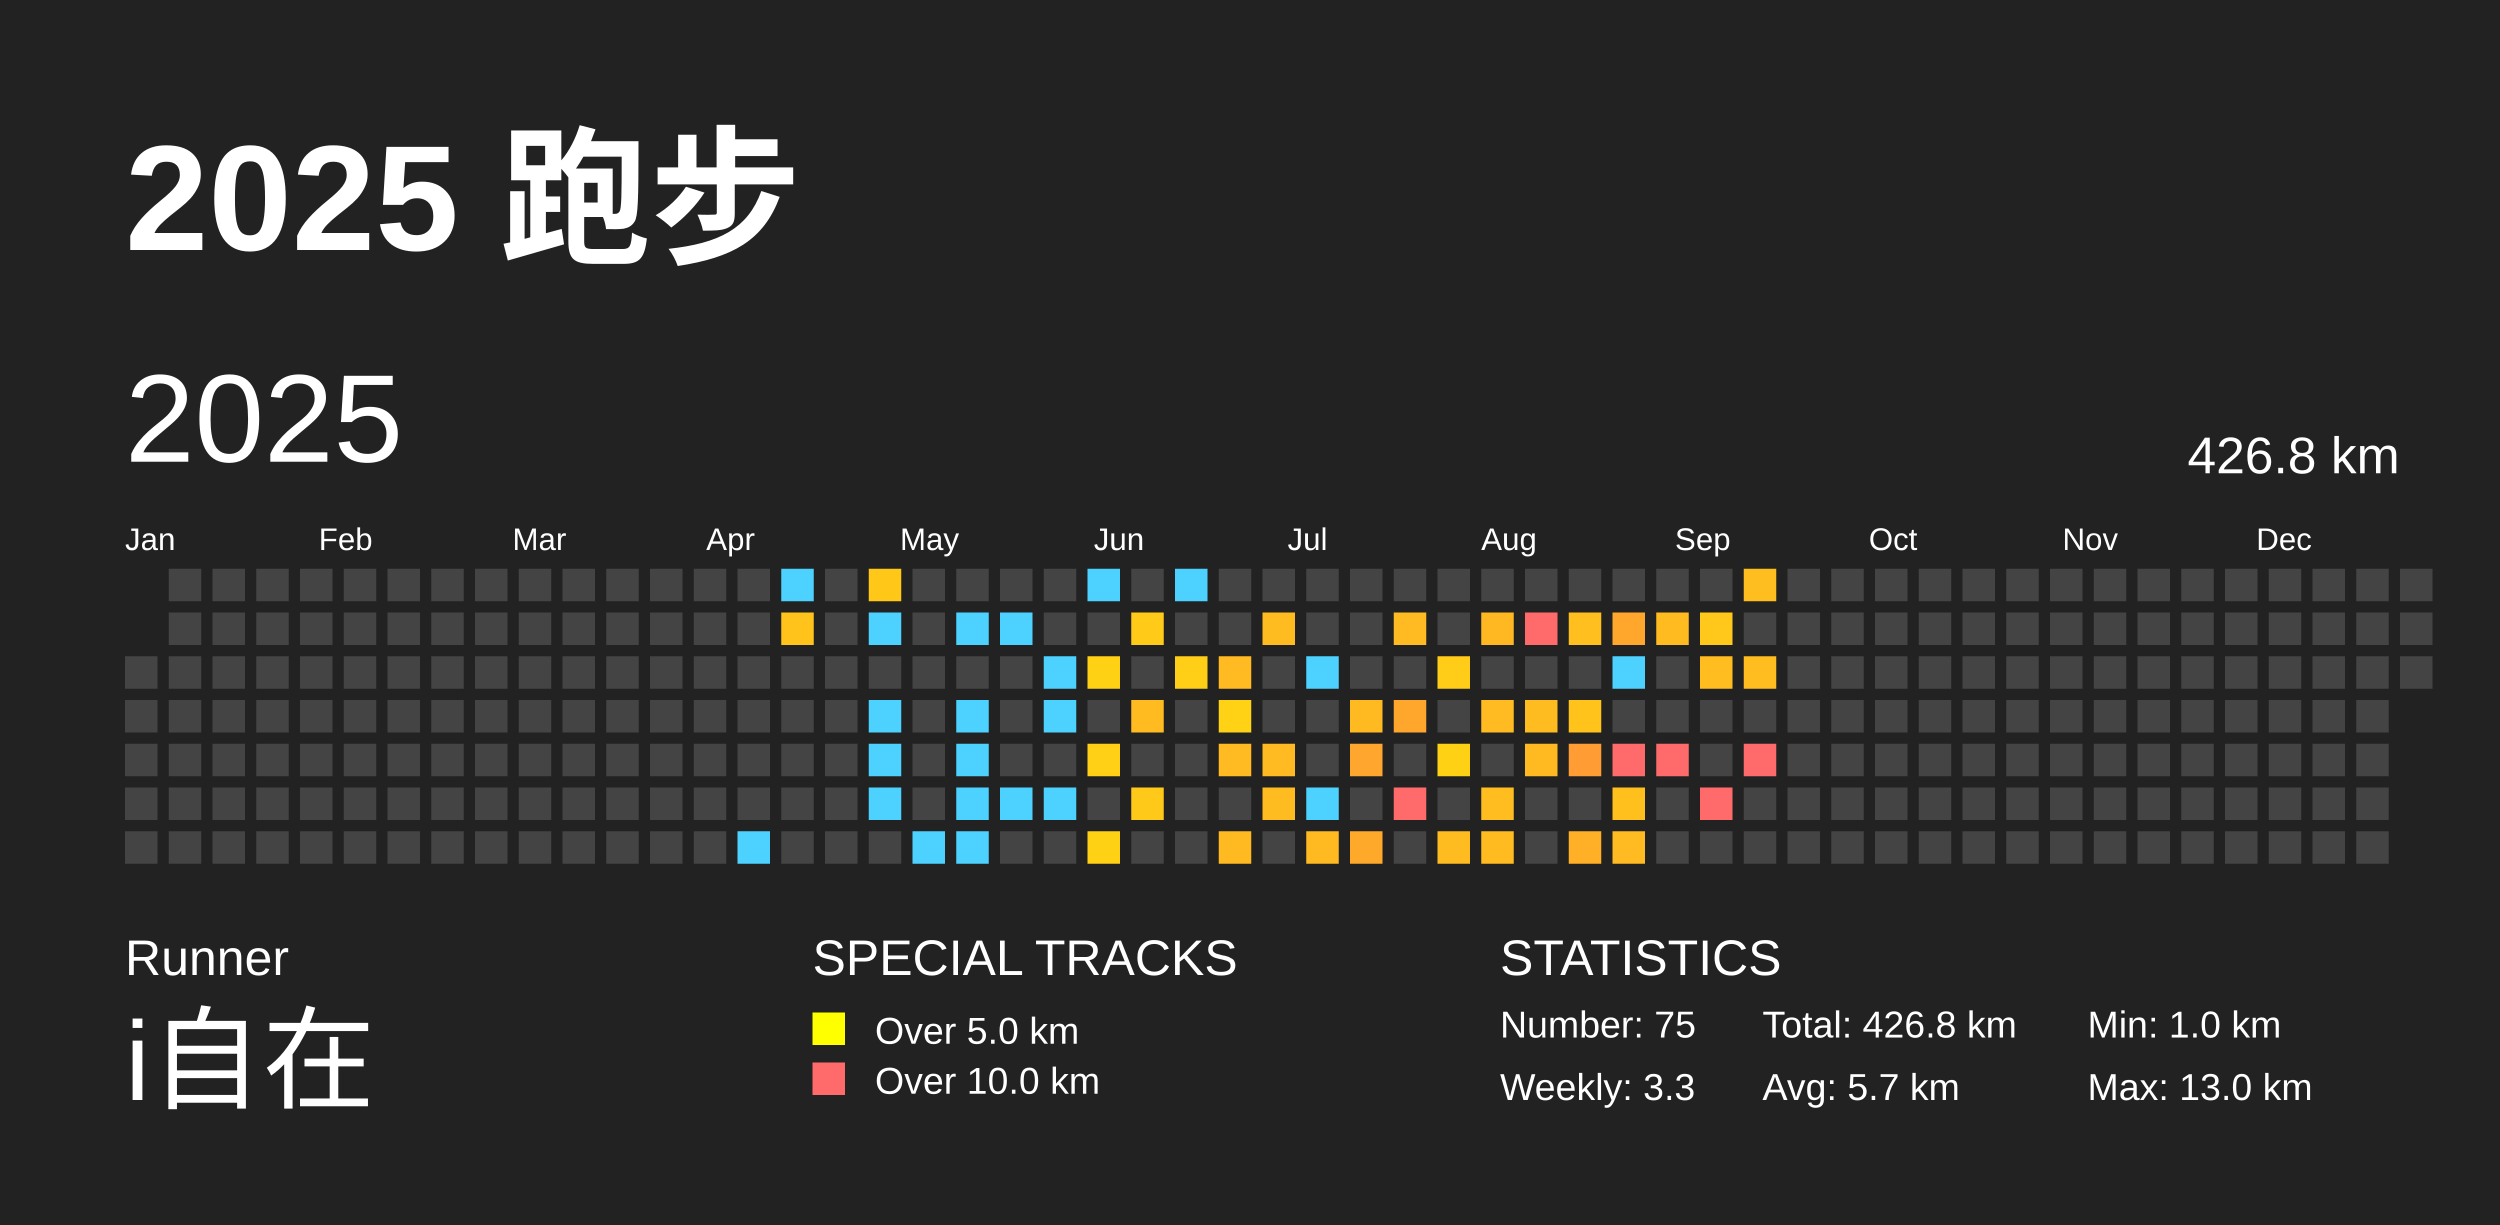
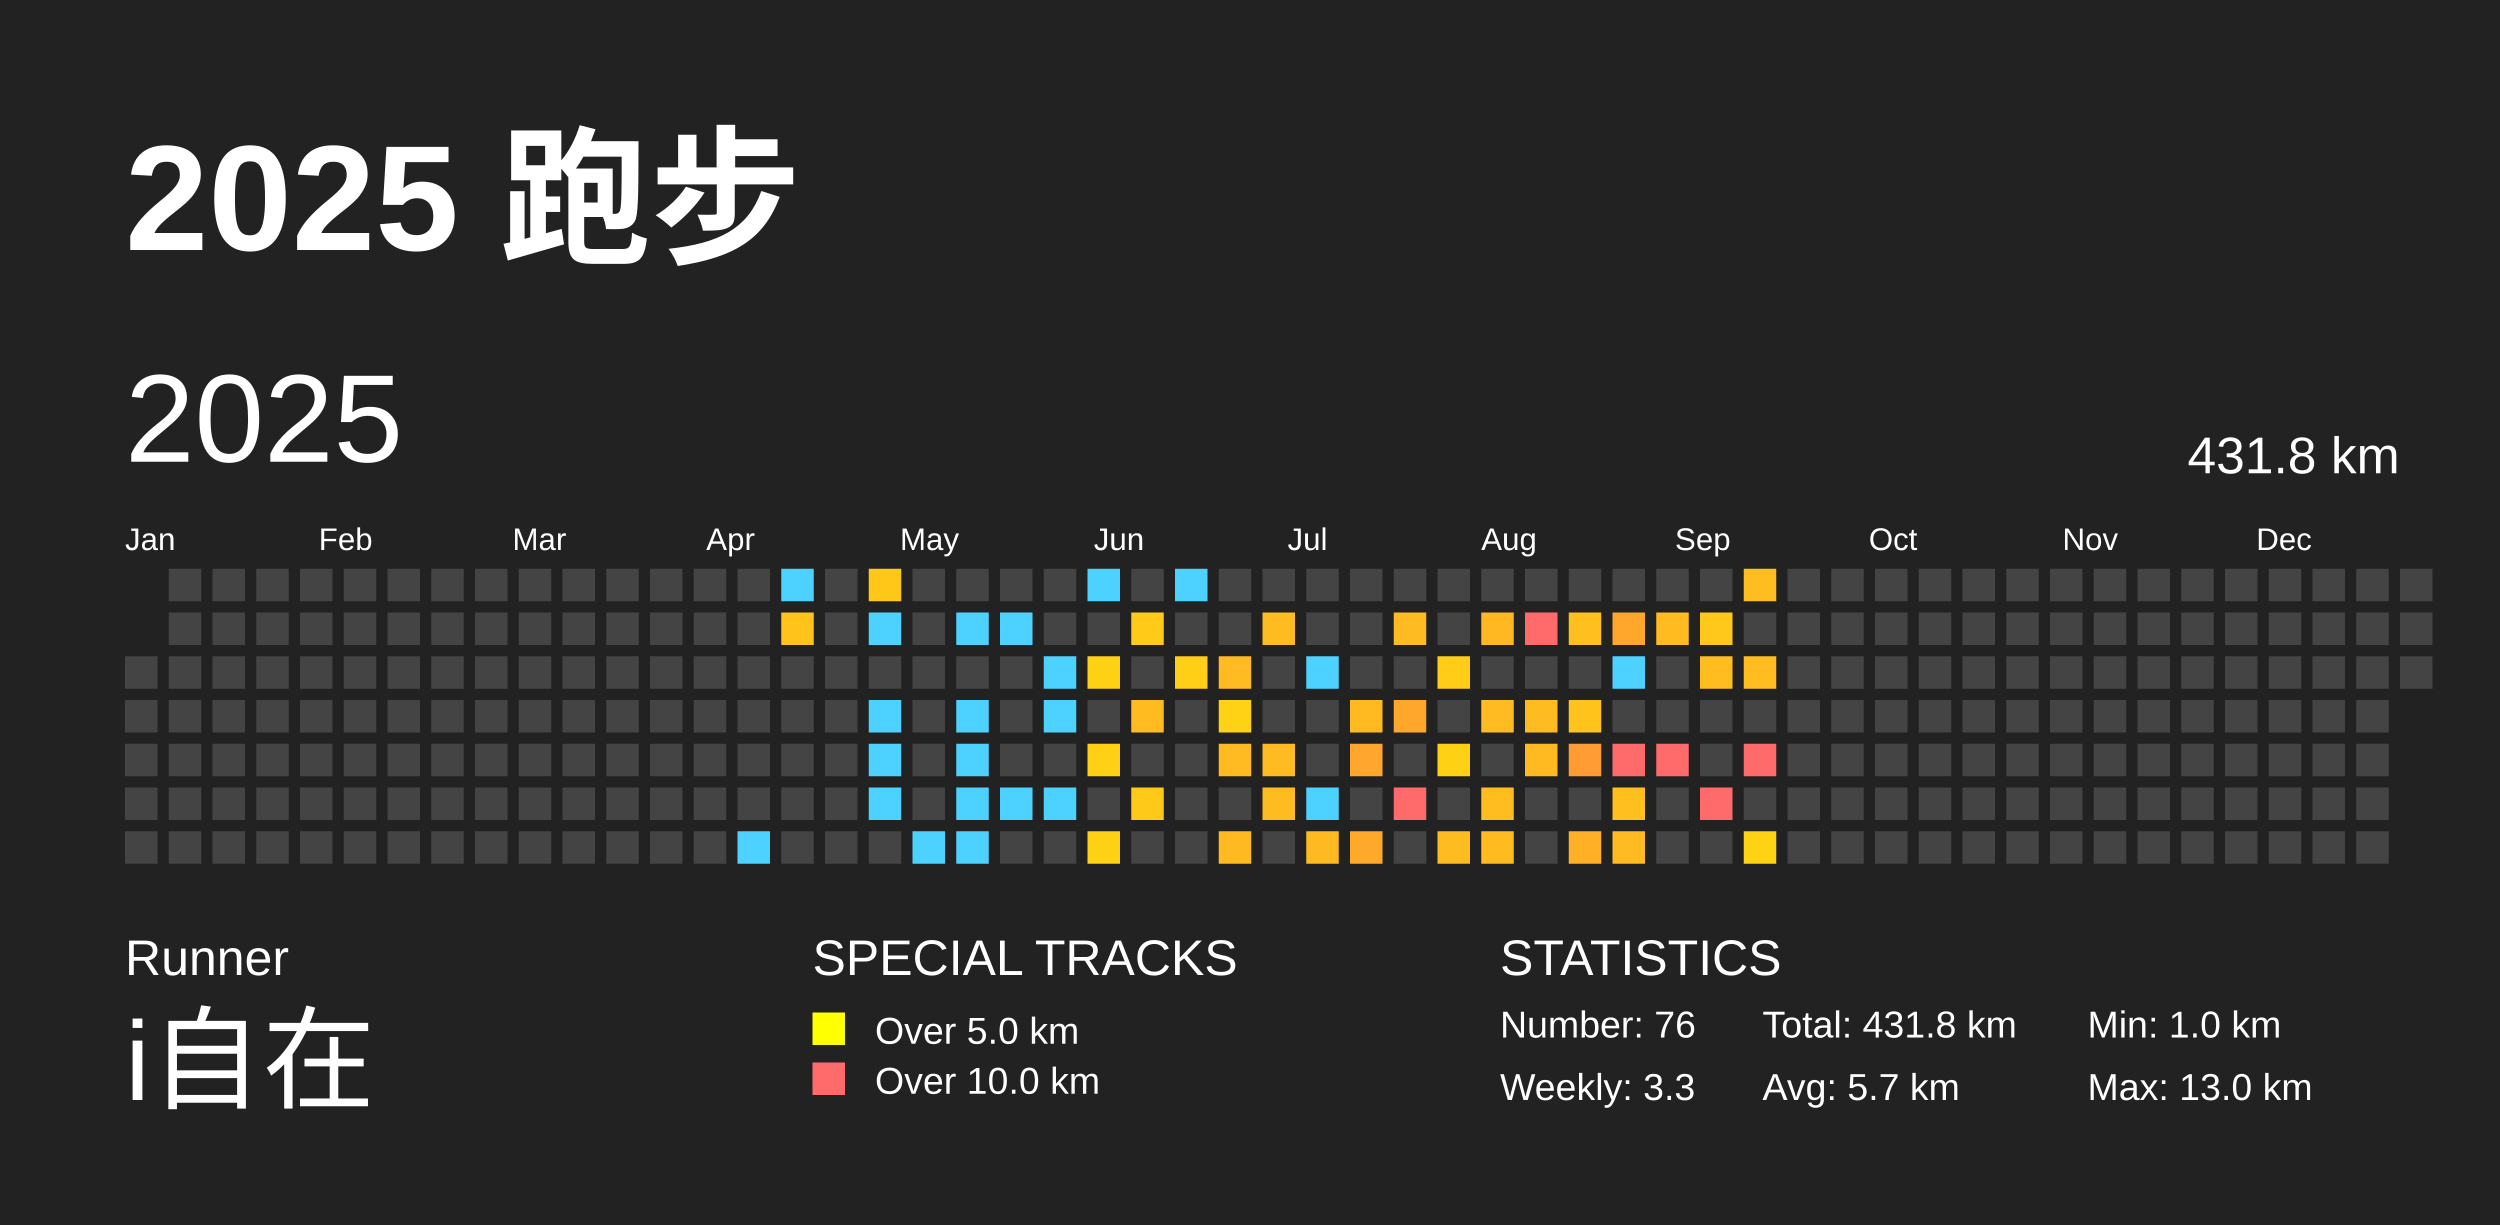
<svg xmlns="http://www.w3.org/2000/svg" baseProfile="full" height="98mm" version="1.1" viewBox="0,0,200,98" width="200mm">
  <defs />
  <rect fill="#222222" height="98" width="200" x="0" y="0" />
  <text fill="#FFFFFF" style="font-size:12px; font-family:Arial; font-weight:bold;" x="10" y="20">2025 跑步</text>
  <text fill="#FFFFFF" style="font-size:4px; font-family:Arial" x="10" y="78">Runner</text>
  <text fill="#FFFFFF" style="font-size:9px; font-family:Arial" x="10" y="88">i自在</text>
  <text fill="#FFFFFF" style="font-size:4px; font-family:Arial" x="65" y="78">SPECIAL TRACKS</text>
  <rect fill="#FFFF00" height="2.6" width="2.6" x="65" y="81" />
  <text fill="#FFFFFF" style="font-size:3px; font-family:Arial" x="70" y="83.5">Over 5.0 km</text>
  <rect fill="#FF6B6B" height="2.6" width="2.6" x="65" y="85" />
  <text fill="#FFFFFF" style="font-size:3px; font-family:Arial" x="70" y="87.5">Over 10.0 km</text>
  <text fill="#FFFFFF" style="font-size:4px; font-family:Arial" x="120" y="78">STATISTICS</text>
-   <text fill="#FFFFFF" style="font-size:3px; font-family:Arial" x="120" y="83">Number: 75</text>
+   <text fill="#FFFFFF" style="font-size:3px; font-family:Arial" x="120" y="83">Number: 76</text>
  <text fill="#FFFFFF" style="font-size:3px; font-family:Arial" x="120" y="88">Weekly: 3.3</text>
-   <text fill="#FFFFFF" style="font-size:3px; font-family:Arial" x="141" y="83">Total: 426.8 km</text>
+   <text fill="#FFFFFF" style="font-size:3px; font-family:Arial" x="141" y="83">Total: 431.8 km</text>
  <text fill="#FFFFFF" style="font-size:3px; font-family:Arial" x="141" y="88">Avg: 5.7 km</text>
  <text fill="#FFFFFF" style="font-size:3px; font-family:Arial" x="167" y="83">Min: 1.0 km</text>
  <text fill="#FFFFFF" style="font-size:3px; font-family:Arial" x="167" y="88">Max: 13.0 km</text>
  <text dominant-baseline="hanging" fill="#FFFFFF" style="font-size:10.0px; font-family:Arial;" x="10" y="30">2025</text>
-   <text dominant-baseline="hanging" fill="#FFFFFF" style="font-size:4.125px; font-family:Arial;" x="175" y="35">426.8 km</text>
+   <text dominant-baseline="hanging" fill="#FFFFFF" style="font-size:4.125px; font-family:Arial;" x="175" y="35">431.8 km</text>
  <text fill="#FFFFFF" style="font-size:2.5px; font-family:Arial" x="10.0" y="44">Jan</text>
  <text fill="#FFFFFF" style="font-size:2.5px; font-family:Arial" x="25.5" y="44">Feb</text>
  <text fill="#FFFFFF" style="font-size:2.5px; font-family:Arial" x="41.0" y="44">Mar</text>
  <text fill="#FFFFFF" style="font-size:2.5px; font-family:Arial" x="56.5" y="44">Apr</text>
  <text fill="#FFFFFF" style="font-size:2.5px; font-family:Arial" x="72.0" y="44">May</text>
  <text fill="#FFFFFF" style="font-size:2.5px; font-family:Arial" x="87.5" y="44">Jun</text>
  <text fill="#FFFFFF" style="font-size:2.5px; font-family:Arial" x="103.0" y="44">Jul</text>
  <text fill="#FFFFFF" style="font-size:2.5px; font-family:Arial" x="118.5" y="44">Aug</text>
  <text fill="#FFFFFF" style="font-size:2.5px; font-family:Arial" x="134.0" y="44">Sep</text>
  <text fill="#FFFFFF" style="font-size:2.5px; font-family:Arial" x="149.5" y="44">Oct</text>
  <text fill="#FFFFFF" style="font-size:2.5px; font-family:Arial" x="165.0" y="44">Nov</text>
  <text fill="#FFFFFF" style="font-size:2.5px; font-family:Arial" x="180.5" y="44">Dec</text>
  <rect fill="#444444" height="2.6" width="2.6" x="10.0" y="52.5" />
  <rect fill="#444444" height="2.6" width="2.6" x="10.0" y="56.0" />
  <rect fill="#444444" height="2.6" width="2.6" x="10.0" y="59.5" />
  <rect fill="#444444" height="2.6" width="2.6" x="10.0" y="63.0" />
  <rect fill="#444444" height="2.6" width="2.6" x="10.0" y="66.5" />
  <rect fill="#444444" height="2.6" width="2.6" x="13.5" y="45.5" />
  <rect fill="#444444" height="2.6" width="2.6" x="13.5" y="49.0" />
  <rect fill="#444444" height="2.6" width="2.6" x="13.5" y="52.5" />
  <rect fill="#444444" height="2.6" width="2.6" x="13.5" y="56.0" />
  <rect fill="#444444" height="2.6" width="2.6" x="13.5" y="59.5" />
  <rect fill="#444444" height="2.6" width="2.6" x="13.5" y="63.0" />
  <rect fill="#444444" height="2.6" width="2.6" x="13.5" y="66.5" />
  <rect fill="#444444" height="2.6" width="2.6" x="17.0" y="45.5" />
  <rect fill="#444444" height="2.6" width="2.6" x="17.0" y="49.0" />
  <rect fill="#444444" height="2.6" width="2.6" x="17.0" y="52.5" />
  <rect fill="#444444" height="2.6" width="2.6" x="17.0" y="56.0" />
  <rect fill="#444444" height="2.6" width="2.6" x="17.0" y="59.5" />
  <rect fill="#444444" height="2.6" width="2.6" x="17.0" y="63.0" />
  <rect fill="#444444" height="2.6" width="2.6" x="17.0" y="66.5" />
  <rect fill="#444444" height="2.6" width="2.6" x="20.5" y="45.5" />
  <rect fill="#444444" height="2.6" width="2.6" x="20.5" y="49.0" />
  <rect fill="#444444" height="2.6" width="2.6" x="20.5" y="52.5" />
  <rect fill="#444444" height="2.6" width="2.6" x="20.5" y="56.0" />
  <rect fill="#444444" height="2.6" width="2.6" x="20.5" y="59.5" />
  <rect fill="#444444" height="2.6" width="2.6" x="20.5" y="63.0" />
  <rect fill="#444444" height="2.6" width="2.6" x="20.5" y="66.5" />
  <rect fill="#444444" height="2.6" width="2.6" x="24.0" y="45.5" />
  <rect fill="#444444" height="2.6" width="2.6" x="24.0" y="49.0" />
  <rect fill="#444444" height="2.6" width="2.6" x="24.0" y="52.5" />
  <rect fill="#444444" height="2.6" width="2.6" x="24.0" y="56.0" />
  <rect fill="#444444" height="2.6" width="2.6" x="24.0" y="59.5" />
  <rect fill="#444444" height="2.6" width="2.6" x="24.0" y="63.0" />
  <rect fill="#444444" height="2.6" width="2.6" x="24.0" y="66.5" />
  <rect fill="#444444" height="2.6" width="2.6" x="27.5" y="45.5" />
  <rect fill="#444444" height="2.6" width="2.6" x="27.5" y="49.0" />
  <rect fill="#444444" height="2.6" width="2.6" x="27.5" y="52.5" />
  <rect fill="#444444" height="2.6" width="2.6" x="27.5" y="56.0" />
  <rect fill="#444444" height="2.6" width="2.6" x="27.5" y="59.5" />
  <rect fill="#444444" height="2.6" width="2.6" x="27.5" y="63.0" />
  <rect fill="#444444" height="2.6" width="2.6" x="27.5" y="66.5" />
  <rect fill="#444444" height="2.6" width="2.6" x="31.0" y="45.5" />
  <rect fill="#444444" height="2.6" width="2.6" x="31.0" y="49.0" />
  <rect fill="#444444" height="2.6" width="2.6" x="31.0" y="52.5" />
  <rect fill="#444444" height="2.6" width="2.6" x="31.0" y="56.0" />
  <rect fill="#444444" height="2.6" width="2.6" x="31.0" y="59.5" />
  <rect fill="#444444" height="2.6" width="2.6" x="31.0" y="63.0" />
  <rect fill="#444444" height="2.6" width="2.6" x="31.0" y="66.5" />
  <rect fill="#444444" height="2.6" width="2.6" x="34.5" y="45.5" />
  <rect fill="#444444" height="2.6" width="2.6" x="34.5" y="49.0" />
  <rect fill="#444444" height="2.6" width="2.6" x="34.5" y="52.5" />
  <rect fill="#444444" height="2.6" width="2.6" x="34.5" y="56.0" />
  <rect fill="#444444" height="2.6" width="2.6" x="34.5" y="59.5" />
  <rect fill="#444444" height="2.6" width="2.6" x="34.5" y="63.0" />
  <rect fill="#444444" height="2.6" width="2.6" x="34.5" y="66.5" />
  <rect fill="#444444" height="2.6" width="2.6" x="38.0" y="45.5" />
  <rect fill="#444444" height="2.6" width="2.6" x="38.0" y="49.0" />
  <rect fill="#444444" height="2.6" width="2.6" x="38.0" y="52.5" />
  <rect fill="#444444" height="2.6" width="2.6" x="38.0" y="56.0" />
  <rect fill="#444444" height="2.6" width="2.6" x="38.0" y="59.5" />
  <rect fill="#444444" height="2.6" width="2.6" x="38.0" y="63.0" />
  <rect fill="#444444" height="2.6" width="2.6" x="38.0" y="66.5" />
  <rect fill="#444444" height="2.6" width="2.6" x="41.5" y="45.5" />
  <rect fill="#444444" height="2.6" width="2.6" x="41.5" y="49.0" />
  <rect fill="#444444" height="2.6" width="2.6" x="41.5" y="52.5" />
  <rect fill="#444444" height="2.6" width="2.6" x="41.5" y="56.0" />
  <rect fill="#444444" height="2.6" width="2.6" x="41.5" y="59.5" />
  <rect fill="#444444" height="2.6" width="2.6" x="41.5" y="63.0" />
  <rect fill="#444444" height="2.6" width="2.6" x="41.5" y="66.5" />
  <rect fill="#444444" height="2.6" width="2.6" x="45.0" y="45.5" />
  <rect fill="#444444" height="2.6" width="2.6" x="45.0" y="49.0" />
  <rect fill="#444444" height="2.6" width="2.6" x="45.0" y="52.5" />
  <rect fill="#444444" height="2.6" width="2.6" x="45.0" y="56.0" />
  <rect fill="#444444" height="2.6" width="2.6" x="45.0" y="59.5" />
  <rect fill="#444444" height="2.6" width="2.6" x="45.0" y="63.0" />
  <rect fill="#444444" height="2.6" width="2.6" x="45.0" y="66.5" />
  <rect fill="#444444" height="2.6" width="2.6" x="48.5" y="45.5" />
  <rect fill="#444444" height="2.6" width="2.6" x="48.5" y="49.0" />
  <rect fill="#444444" height="2.6" width="2.6" x="48.5" y="52.5" />
  <rect fill="#444444" height="2.6" width="2.6" x="48.5" y="56.0" />
  <rect fill="#444444" height="2.6" width="2.6" x="48.5" y="59.5" />
  <rect fill="#444444" height="2.6" width="2.6" x="48.5" y="63.0" />
  <rect fill="#444444" height="2.6" width="2.6" x="48.5" y="66.5" />
  <rect fill="#444444" height="2.6" width="2.6" x="52.0" y="45.5" />
  <rect fill="#444444" height="2.6" width="2.6" x="52.0" y="49.0" />
  <rect fill="#444444" height="2.6" width="2.6" x="52.0" y="52.5" />
  <rect fill="#444444" height="2.6" width="2.6" x="52.0" y="56.0" />
  <rect fill="#444444" height="2.6" width="2.6" x="52.0" y="59.5" />
  <rect fill="#444444" height="2.6" width="2.6" x="52.0" y="63.0" />
  <rect fill="#444444" height="2.6" width="2.6" x="52.0" y="66.5" />
  <rect fill="#444444" height="2.6" width="2.6" x="55.5" y="45.5" />
  <rect fill="#444444" height="2.6" width="2.6" x="55.5" y="49.0" />
  <rect fill="#444444" height="2.6" width="2.6" x="55.5" y="52.5" />
  <rect fill="#444444" height="2.6" width="2.6" x="55.5" y="56.0" />
  <rect fill="#444444" height="2.6" width="2.6" x="55.5" y="59.5" />
  <rect fill="#444444" height="2.6" width="2.6" x="55.5" y="63.0" />
  <rect fill="#444444" height="2.6" width="2.6" x="55.5" y="66.5" />
  <rect fill="#444444" height="2.6" width="2.6" x="59.0" y="45.5" />
  <rect fill="#444444" height="2.6" width="2.6" x="59.0" y="49.0" />
  <rect fill="#444444" height="2.6" width="2.6" x="59.0" y="52.5" />
  <rect fill="#444444" height="2.6" width="2.6" x="59.0" y="56.0" />
  <rect fill="#444444" height="2.6" width="2.6" x="59.0" y="59.5" />
  <rect fill="#444444" height="2.6" width="2.6" x="59.0" y="63.0" />
  <rect fill="#4dd2ff" height="2.6" width="2.6" x="59.0" y="66.5" />
  <rect fill="#4dd2ff" height="2.6" width="2.6" x="62.5" y="45.5" />
  <rect fill="#ffc31c" height="2.6" width="2.6" x="62.5" y="49.0" />
  <rect fill="#444444" height="2.6" width="2.6" x="62.5" y="52.5" />
  <rect fill="#444444" height="2.6" width="2.6" x="62.5" y="56.0" />
  <rect fill="#444444" height="2.6" width="2.6" x="62.5" y="59.5" />
  <rect fill="#444444" height="2.6" width="2.6" x="62.5" y="63.0" />
  <rect fill="#444444" height="2.6" width="2.6" x="62.5" y="66.5" />
  <rect fill="#444444" height="2.6" width="2.6" x="66.0" y="45.5" />
  <rect fill="#444444" height="2.6" width="2.6" x="66.0" y="49.0" />
  <rect fill="#444444" height="2.6" width="2.6" x="66.0" y="52.5" />
  <rect fill="#444444" height="2.6" width="2.6" x="66.0" y="56.0" />
  <rect fill="#444444" height="2.6" width="2.6" x="66.0" y="59.5" />
  <rect fill="#444444" height="2.6" width="2.6" x="66.0" y="63.0" />
  <rect fill="#444444" height="2.6" width="2.6" x="66.0" y="66.5" />
  <rect fill="#ffc819" height="2.6" width="2.6" x="69.5" y="45.5" />
  <rect fill="#4dd2ff" height="2.6" width="2.6" x="69.5" y="49.0" />
  <rect fill="#444444" height="2.6" width="2.6" x="69.5" y="52.5" />
  <rect fill="#4dd2ff" height="2.6" width="2.6" x="69.5" y="56.0" />
  <rect fill="#4dd2ff" height="2.6" width="2.6" x="69.5" y="59.5" />
  <rect fill="#4dd2ff" height="2.6" width="2.6" x="69.5" y="63.0" />
  <rect fill="#444444" height="2.6" width="2.6" x="69.5" y="66.5" />
  <rect fill="#444444" height="2.6" width="2.6" x="73.0" y="45.5" />
  <rect fill="#444444" height="2.6" width="2.6" x="73.0" y="49.0" />
  <rect fill="#444444" height="2.6" width="2.6" x="73.0" y="52.5" />
  <rect fill="#444444" height="2.6" width="2.6" x="73.0" y="56.0" />
  <rect fill="#444444" height="2.6" width="2.6" x="73.0" y="59.5" />
  <rect fill="#444444" height="2.6" width="2.6" x="73.0" y="63.0" />
  <rect fill="#4dd2ff" height="2.6" width="2.6" x="73.0" y="66.5" />
  <rect fill="#444444" height="2.6" width="2.6" x="76.5" y="45.5" />
  <rect fill="#4dd2ff" height="2.6" width="2.6" x="76.5" y="49.0" />
  <rect fill="#444444" height="2.6" width="2.6" x="76.5" y="52.5" />
  <rect fill="#4dd2ff" height="2.6" width="2.6" x="76.5" y="56.0" />
  <rect fill="#4dd2ff" height="2.6" width="2.6" x="76.5" y="59.5" />
  <rect fill="#4dd2ff" height="2.6" width="2.6" x="76.5" y="63.0" />
  <rect fill="#4dd2ff" height="2.6" width="2.6" x="76.5" y="66.5" />
  <rect fill="#444444" height="2.6" width="2.6" x="80.0" y="45.5" />
  <rect fill="#4dd2ff" height="2.6" width="2.6" x="80.0" y="49.0" />
  <rect fill="#444444" height="2.6" width="2.6" x="80.0" y="52.5" />
  <rect fill="#444444" height="2.6" width="2.6" x="80.0" y="56.0" />
  <rect fill="#444444" height="2.6" width="2.6" x="80.0" y="59.5" />
  <rect fill="#4dd2ff" height="2.6" width="2.6" x="80.0" y="63.0" />
  <rect fill="#444444" height="2.6" width="2.6" x="80.0" y="66.5" />
  <rect fill="#444444" height="2.6" width="2.6" x="83.5" y="45.5" />
  <rect fill="#444444" height="2.6" width="2.6" x="83.5" y="49.0" />
  <rect fill="#4dd2ff" height="2.6" width="2.6" x="83.5" y="52.5" />
  <rect fill="#4dd2ff" height="2.6" width="2.6" x="83.5" y="56.0" />
  <rect fill="#444444" height="2.6" width="2.6" x="83.5" y="59.5" />
  <rect fill="#4dd2ff" height="2.6" width="2.6" x="83.5" y="63.0" />
  <rect fill="#444444" height="2.6" width="2.6" x="83.5" y="66.5" />
  <rect fill="#4dd2ff" height="2.6" width="2.6" x="87.0" y="45.5" />
  <rect fill="#444444" height="2.6" width="2.6" x="87.0" y="49.0" />
  <rect fill="#ffd115" height="2.6" width="2.6" x="87.0" y="52.5" />
  <rect fill="#444444" height="2.6" width="2.6" x="87.0" y="56.0" />
  <rect fill="#ffd015" height="2.6" width="2.6" x="87.0" y="59.5" />
  <rect fill="#444444" height="2.6" width="2.6" x="87.0" y="63.0" />
  <rect fill="#ffd115" height="2.6" width="2.6" x="87.0" y="66.5" />
  <rect fill="#444444" height="2.6" width="2.6" x="90.5" y="45.5" />
  <rect fill="#ffcb18" height="2.6" width="2.6" x="90.5" y="49.0" />
  <rect fill="#444444" height="2.6" width="2.6" x="90.5" y="52.5" />
  <rect fill="#ffbb20" height="2.6" width="2.6" x="90.5" y="56.0" />
  <rect fill="#444444" height="2.6" width="2.6" x="90.5" y="59.5" />
  <rect fill="#ffc919" height="2.6" width="2.6" x="90.5" y="63.0" />
  <rect fill="#444444" height="2.6" width="2.6" x="90.5" y="66.5" />
  <rect fill="#4dd2ff" height="2.6" width="2.6" x="94.0" y="45.5" />
  <rect fill="#444444" height="2.6" width="2.6" x="94.0" y="49.0" />
  <rect fill="#ffce17" height="2.6" width="2.6" x="94.0" y="52.5" />
  <rect fill="#444444" height="2.6" width="2.6" x="94.0" y="56.0" />
  <rect fill="#444444" height="2.6" width="2.6" x="94.0" y="59.5" />
  <rect fill="#444444" height="2.6" width="2.6" x="94.0" y="63.0" />
  <rect fill="#444444" height="2.6" width="2.6" x="94.0" y="66.5" />
  <rect fill="#444444" height="2.6" width="2.6" x="97.5" y="45.5" />
  <rect fill="#444444" height="2.6" width="2.6" x="97.5" y="49.0" />
  <rect fill="#ffbb21" height="2.6" width="2.6" x="97.5" y="52.5" />
  <rect fill="#ffd215" height="2.6" width="2.6" x="97.5" y="56.0" />
  <rect fill="#ffbb21" height="2.6" width="2.6" x="97.5" y="59.5" />
  <rect fill="#444444" height="2.6" width="2.6" x="97.5" y="63.0" />
  <rect fill="#ffba21" height="2.6" width="2.6" x="97.5" y="66.5" />
  <rect fill="#444444" height="2.6" width="2.6" x="101.0" y="45.5" />
  <rect fill="#ffbc20" height="2.6" width="2.6" x="101.0" y="49.0" />
  <rect fill="#444444" height="2.6" width="2.6" x="101.0" y="52.5" />
  <rect fill="#444444" height="2.6" width="2.6" x="101.0" y="56.0" />
  <rect fill="#ffbb21" height="2.6" width="2.6" x="101.0" y="59.5" />
  <rect fill="#ffbc20" height="2.6" width="2.6" x="101.0" y="63.0" />
  <rect fill="#444444" height="2.6" width="2.6" x="101.0" y="66.5" />
  <rect fill="#444444" height="2.6" width="2.6" x="104.5" y="45.5" />
  <rect fill="#444444" height="2.6" width="2.6" x="104.5" y="49.0" />
  <rect fill="#4dd2ff" height="2.6" width="2.6" x="104.5" y="52.5" />
  <rect fill="#444444" height="2.6" width="2.6" x="104.5" y="56.0" />
  <rect fill="#444444" height="2.6" width="2.6" x="104.5" y="59.5" />
  <rect fill="#4dd2ff" height="2.6" width="2.6" x="104.5" y="63.0" />
  <rect fill="#ffba21" height="2.6" width="2.6" x="104.5" y="66.5" />
  <rect fill="#444444" height="2.6" width="2.6" x="108.0" y="45.5" />
  <rect fill="#444444" height="2.6" width="2.6" x="108.0" y="49.0" />
  <rect fill="#444444" height="2.6" width="2.6" x="108.0" y="52.5" />
  <rect fill="#ffba21" height="2.6" width="2.6" x="108.0" y="56.0" />
  <rect fill="#ffa62e" height="2.6" width="2.6" x="108.0" y="59.5" />
  <rect fill="#444444" height="2.6" width="2.6" x="108.0" y="63.0" />
  <rect fill="#ffa92b" height="2.6" width="2.6" x="108.0" y="66.5" />
  <rect fill="#444444" height="2.6" width="2.6" x="111.5" y="45.5" />
  <rect fill="#ffbb21" height="2.6" width="2.6" x="111.5" y="49.0" />
  <rect fill="#444444" height="2.6" width="2.6" x="111.5" y="52.5" />
  <rect fill="#ffa72d" height="2.6" width="2.6" x="111.5" y="56.0" />
  <rect fill="#444444" height="2.6" width="2.6" x="111.5" y="59.5" />
  <rect fill="#FF6B6B" height="2.6" width="2.6" x="111.5" y="63.0" />
  <rect fill="#444444" height="2.6" width="2.6" x="111.5" y="66.5" />
  <rect fill="#444444" height="2.6" width="2.6" x="115.0" y="45.5" />
  <rect fill="#444444" height="2.6" width="2.6" x="115.0" y="49.0" />
  <rect fill="#ffcc17" height="2.6" width="2.6" x="115.0" y="52.5" />
  <rect fill="#444444" height="2.6" width="2.6" x="115.0" y="56.0" />
  <rect fill="#ffd115" height="2.6" width="2.6" x="115.0" y="59.5" />
  <rect fill="#444444" height="2.6" width="2.6" x="115.0" y="63.0" />
  <rect fill="#ffbc20" height="2.6" width="2.6" x="115.0" y="66.5" />
  <rect fill="#444444" height="2.6" width="2.6" x="118.5" y="45.5" />
  <rect fill="#ffb822" height="2.6" width="2.6" x="118.5" y="49.0" />
  <rect fill="#444444" height="2.6" width="2.6" x="118.5" y="52.5" />
  <rect fill="#ffbb21" height="2.6" width="2.6" x="118.5" y="56.0" />
  <rect fill="#444444" height="2.6" width="2.6" x="118.5" y="59.5" />
  <rect fill="#ffbd20" height="2.6" width="2.6" x="118.5" y="63.0" />
  <rect fill="#ffbb20" height="2.6" width="2.6" x="118.5" y="66.5" />
  <rect fill="#444444" height="2.6" width="2.6" x="122.0" y="45.5" />
  <rect fill="#FF6B6B" height="2.6" width="2.6" x="122.0" y="49.0" />
  <rect fill="#444444" height="2.6" width="2.6" x="122.0" y="52.5" />
  <rect fill="#ffbc20" height="2.6" width="2.6" x="122.0" y="56.0" />
  <rect fill="#ffba21" height="2.6" width="2.6" x="122.0" y="59.5" />
  <rect fill="#444444" height="2.6" width="2.6" x="122.0" y="63.0" />
  <rect fill="#444444" height="2.6" width="2.6" x="122.0" y="66.5" />
  <rect fill="#444444" height="2.6" width="2.6" x="125.5" y="45.5" />
  <rect fill="#ffbf1e" height="2.6" width="2.6" x="125.5" y="49.0" />
  <rect fill="#444444" height="2.6" width="2.6" x="125.5" y="52.5" />
  <rect fill="#ffc31c" height="2.6" width="2.6" x="125.5" y="56.0" />
  <rect fill="#ff9d34" height="2.6" width="2.6" x="125.5" y="59.5" />
  <rect fill="#444444" height="2.6" width="2.6" x="125.5" y="63.0" />
  <rect fill="#ffb027" height="2.6" width="2.6" x="125.5" y="66.5" />
  <rect fill="#444444" height="2.6" width="2.6" x="129.0" y="45.5" />
  <rect fill="#ffa72d" height="2.6" width="2.6" x="129.0" y="49.0" />
  <rect fill="#4dd2ff" height="2.6" width="2.6" x="129.0" y="52.5" />
  <rect fill="#444444" height="2.6" width="2.6" x="129.0" y="56.0" />
  <rect fill="#FF6B6B" height="2.6" width="2.6" x="129.0" y="59.5" />
  <rect fill="#ffc01e" height="2.6" width="2.6" x="129.0" y="63.0" />
  <rect fill="#ffbb21" height="2.6" width="2.6" x="129.0" y="66.5" />
  <rect fill="#444444" height="2.6" width="2.6" x="132.5" y="45.5" />
  <rect fill="#ffbb20" height="2.6" width="2.6" x="132.5" y="49.0" />
  <rect fill="#444444" height="2.6" width="2.6" x="132.5" y="52.5" />
  <rect fill="#444444" height="2.6" width="2.6" x="132.5" y="56.0" />
  <rect fill="#FF6B6B" height="2.6" width="2.6" x="132.5" y="59.5" />
  <rect fill="#444444" height="2.6" width="2.6" x="132.5" y="63.0" />
  <rect fill="#444444" height="2.6" width="2.6" x="132.5" y="66.5" />
  <rect fill="#444444" height="2.6" width="2.6" x="136.0" y="45.5" />
  <rect fill="#ffc81a" height="2.6" width="2.6" x="136.0" y="49.0" />
  <rect fill="#ffbd20" height="2.6" width="2.6" x="136.0" y="52.5" />
  <rect fill="#444444" height="2.6" width="2.6" x="136.0" y="56.0" />
  <rect fill="#444444" height="2.6" width="2.6" x="136.0" y="59.5" />
  <rect fill="#FF6B6B" height="2.6" width="2.6" x="136.0" y="63.0" />
  <rect fill="#444444" height="2.6" width="2.6" x="136.0" y="66.5" />
  <rect fill="#ffbe1f" height="2.6" width="2.6" x="139.5" y="45.5" />
  <rect fill="#444444" height="2.6" width="2.6" x="139.5" y="49.0" />
  <rect fill="#ffbd1f" height="2.6" width="2.6" x="139.5" y="52.5" />
  <rect fill="#444444" height="2.6" width="2.6" x="139.5" y="56.0" />
  <rect fill="#FF6B6B" height="2.6" width="2.6" x="139.5" y="59.5" />
  <rect fill="#444444" height="2.6" width="2.6" x="139.5" y="63.0" />
-   <rect fill="#444444" height="2.6" width="2.6" x="139.5" y="66.5" />
+   <rect fill="#ffd214" height="2.6" width="2.6" x="139.5" y="66.5" />
  <rect fill="#444444" height="2.6" width="2.6" x="143.0" y="45.5" />
  <rect fill="#444444" height="2.6" width="2.6" x="143.0" y="49.0" />
  <rect fill="#444444" height="2.6" width="2.6" x="143.0" y="52.5" />
  <rect fill="#444444" height="2.6" width="2.6" x="143.0" y="56.0" />
  <rect fill="#444444" height="2.6" width="2.6" x="143.0" y="59.5" />
  <rect fill="#444444" height="2.6" width="2.6" x="143.0" y="63.0" />
  <rect fill="#444444" height="2.6" width="2.6" x="143.0" y="66.5" />
  <rect fill="#444444" height="2.6" width="2.6" x="146.5" y="45.5" />
  <rect fill="#444444" height="2.6" width="2.6" x="146.5" y="49.0" />
  <rect fill="#444444" height="2.6" width="2.6" x="146.5" y="52.5" />
  <rect fill="#444444" height="2.6" width="2.6" x="146.5" y="56.0" />
  <rect fill="#444444" height="2.6" width="2.6" x="146.5" y="59.5" />
  <rect fill="#444444" height="2.6" width="2.6" x="146.5" y="63.0" />
  <rect fill="#444444" height="2.6" width="2.6" x="146.5" y="66.5" />
  <rect fill="#444444" height="2.6" width="2.6" x="150.0" y="45.5" />
  <rect fill="#444444" height="2.6" width="2.6" x="150.0" y="49.0" />
  <rect fill="#444444" height="2.6" width="2.6" x="150.0" y="52.5" />
  <rect fill="#444444" height="2.6" width="2.6" x="150.0" y="56.0" />
  <rect fill="#444444" height="2.6" width="2.6" x="150.0" y="59.5" />
  <rect fill="#444444" height="2.6" width="2.6" x="150.0" y="63.0" />
  <rect fill="#444444" height="2.6" width="2.6" x="150.0" y="66.5" />
  <rect fill="#444444" height="2.6" width="2.6" x="153.5" y="45.5" />
  <rect fill="#444444" height="2.6" width="2.6" x="153.5" y="49.0" />
  <rect fill="#444444" height="2.6" width="2.6" x="153.5" y="52.5" />
  <rect fill="#444444" height="2.6" width="2.6" x="153.5" y="56.0" />
  <rect fill="#444444" height="2.6" width="2.6" x="153.5" y="59.5" />
  <rect fill="#444444" height="2.6" width="2.6" x="153.5" y="63.0" />
  <rect fill="#444444" height="2.6" width="2.6" x="153.5" y="66.5" />
  <rect fill="#444444" height="2.6" width="2.6" x="157.0" y="45.5" />
  <rect fill="#444444" height="2.6" width="2.6" x="157.0" y="49.0" />
  <rect fill="#444444" height="2.6" width="2.6" x="157.0" y="52.5" />
  <rect fill="#444444" height="2.6" width="2.6" x="157.0" y="56.0" />
  <rect fill="#444444" height="2.6" width="2.6" x="157.0" y="59.5" />
  <rect fill="#444444" height="2.6" width="2.6" x="157.0" y="63.0" />
  <rect fill="#444444" height="2.6" width="2.6" x="157.0" y="66.5" />
  <rect fill="#444444" height="2.6" width="2.6" x="160.5" y="45.5" />
  <rect fill="#444444" height="2.6" width="2.6" x="160.5" y="49.0" />
  <rect fill="#444444" height="2.6" width="2.6" x="160.5" y="52.5" />
  <rect fill="#444444" height="2.6" width="2.6" x="160.5" y="56.0" />
  <rect fill="#444444" height="2.6" width="2.6" x="160.5" y="59.5" />
  <rect fill="#444444" height="2.6" width="2.6" x="160.5" y="63.0" />
  <rect fill="#444444" height="2.6" width="2.6" x="160.5" y="66.5" />
  <rect fill="#444444" height="2.6" width="2.6" x="164.0" y="45.5" />
  <rect fill="#444444" height="2.6" width="2.6" x="164.0" y="49.0" />
  <rect fill="#444444" height="2.6" width="2.6" x="164.0" y="52.5" />
  <rect fill="#444444" height="2.6" width="2.6" x="164.0" y="56.0" />
  <rect fill="#444444" height="2.6" width="2.6" x="164.0" y="59.5" />
  <rect fill="#444444" height="2.6" width="2.6" x="164.0" y="63.0" />
  <rect fill="#444444" height="2.6" width="2.6" x="164.0" y="66.5" />
  <rect fill="#444444" height="2.6" width="2.6" x="167.5" y="45.5" />
  <rect fill="#444444" height="2.6" width="2.6" x="167.5" y="49.0" />
  <rect fill="#444444" height="2.6" width="2.6" x="167.5" y="52.5" />
  <rect fill="#444444" height="2.6" width="2.6" x="167.5" y="56.0" />
  <rect fill="#444444" height="2.6" width="2.6" x="167.5" y="59.5" />
  <rect fill="#444444" height="2.6" width="2.6" x="167.5" y="63.0" />
  <rect fill="#444444" height="2.6" width="2.6" x="167.5" y="66.5" />
  <rect fill="#444444" height="2.6" width="2.6" x="171.0" y="45.5" />
  <rect fill="#444444" height="2.6" width="2.6" x="171.0" y="49.0" />
  <rect fill="#444444" height="2.6" width="2.6" x="171.0" y="52.5" />
  <rect fill="#444444" height="2.6" width="2.6" x="171.0" y="56.0" />
  <rect fill="#444444" height="2.6" width="2.6" x="171.0" y="59.5" />
  <rect fill="#444444" height="2.6" width="2.6" x="171.0" y="63.0" />
  <rect fill="#444444" height="2.6" width="2.6" x="171.0" y="66.5" />
  <rect fill="#444444" height="2.6" width="2.6" x="174.5" y="45.5" />
  <rect fill="#444444" height="2.6" width="2.6" x="174.5" y="49.0" />
  <rect fill="#444444" height="2.6" width="2.6" x="174.5" y="52.5" />
  <rect fill="#444444" height="2.6" width="2.6" x="174.5" y="56.0" />
  <rect fill="#444444" height="2.6" width="2.6" x="174.5" y="59.5" />
  <rect fill="#444444" height="2.6" width="2.6" x="174.5" y="63.0" />
  <rect fill="#444444" height="2.6" width="2.6" x="174.5" y="66.5" />
  <rect fill="#444444" height="2.6" width="2.6" x="178.0" y="45.5" />
  <rect fill="#444444" height="2.6" width="2.6" x="178.0" y="49.0" />
  <rect fill="#444444" height="2.6" width="2.6" x="178.0" y="52.5" />
  <rect fill="#444444" height="2.6" width="2.6" x="178.0" y="56.0" />
  <rect fill="#444444" height="2.6" width="2.6" x="178.0" y="59.5" />
  <rect fill="#444444" height="2.6" width="2.6" x="178.0" y="63.0" />
  <rect fill="#444444" height="2.6" width="2.6" x="178.0" y="66.5" />
  <rect fill="#444444" height="2.6" width="2.6" x="181.5" y="45.5" />
  <rect fill="#444444" height="2.6" width="2.6" x="181.5" y="49.0" />
  <rect fill="#444444" height="2.6" width="2.6" x="181.5" y="52.5" />
  <rect fill="#444444" height="2.6" width="2.6" x="181.5" y="56.0" />
  <rect fill="#444444" height="2.6" width="2.6" x="181.5" y="59.5" />
  <rect fill="#444444" height="2.6" width="2.6" x="181.5" y="63.0" />
  <rect fill="#444444" height="2.6" width="2.6" x="181.5" y="66.5" />
  <rect fill="#444444" height="2.6" width="2.6" x="185.0" y="45.5" />
  <rect fill="#444444" height="2.6" width="2.6" x="185.0" y="49.0" />
  <rect fill="#444444" height="2.6" width="2.6" x="185.0" y="52.5" />
  <rect fill="#444444" height="2.6" width="2.6" x="185.0" y="56.0" />
  <rect fill="#444444" height="2.6" width="2.6" x="185.0" y="59.5" />
  <rect fill="#444444" height="2.6" width="2.6" x="185.0" y="63.0" />
  <rect fill="#444444" height="2.6" width="2.6" x="185.0" y="66.5" />
  <rect fill="#444444" height="2.6" width="2.6" x="188.5" y="45.5" />
  <rect fill="#444444" height="2.6" width="2.6" x="188.5" y="49.0" />
  <rect fill="#444444" height="2.6" width="2.6" x="188.5" y="52.5" />
  <rect fill="#444444" height="2.6" width="2.6" x="188.5" y="56.0" />
  <rect fill="#444444" height="2.6" width="2.6" x="188.5" y="59.5" />
  <rect fill="#444444" height="2.6" width="2.6" x="188.5" y="63.0" />
  <rect fill="#444444" height="2.6" width="2.6" x="188.5" y="66.5" />
  <rect fill="#444444" height="2.6" width="2.6" x="192.0" y="45.5" />
  <rect fill="#444444" height="2.6" width="2.6" x="192.0" y="49.0" />
  <rect fill="#444444" height="2.6" width="2.6" x="192.0" y="52.5" />
</svg>
